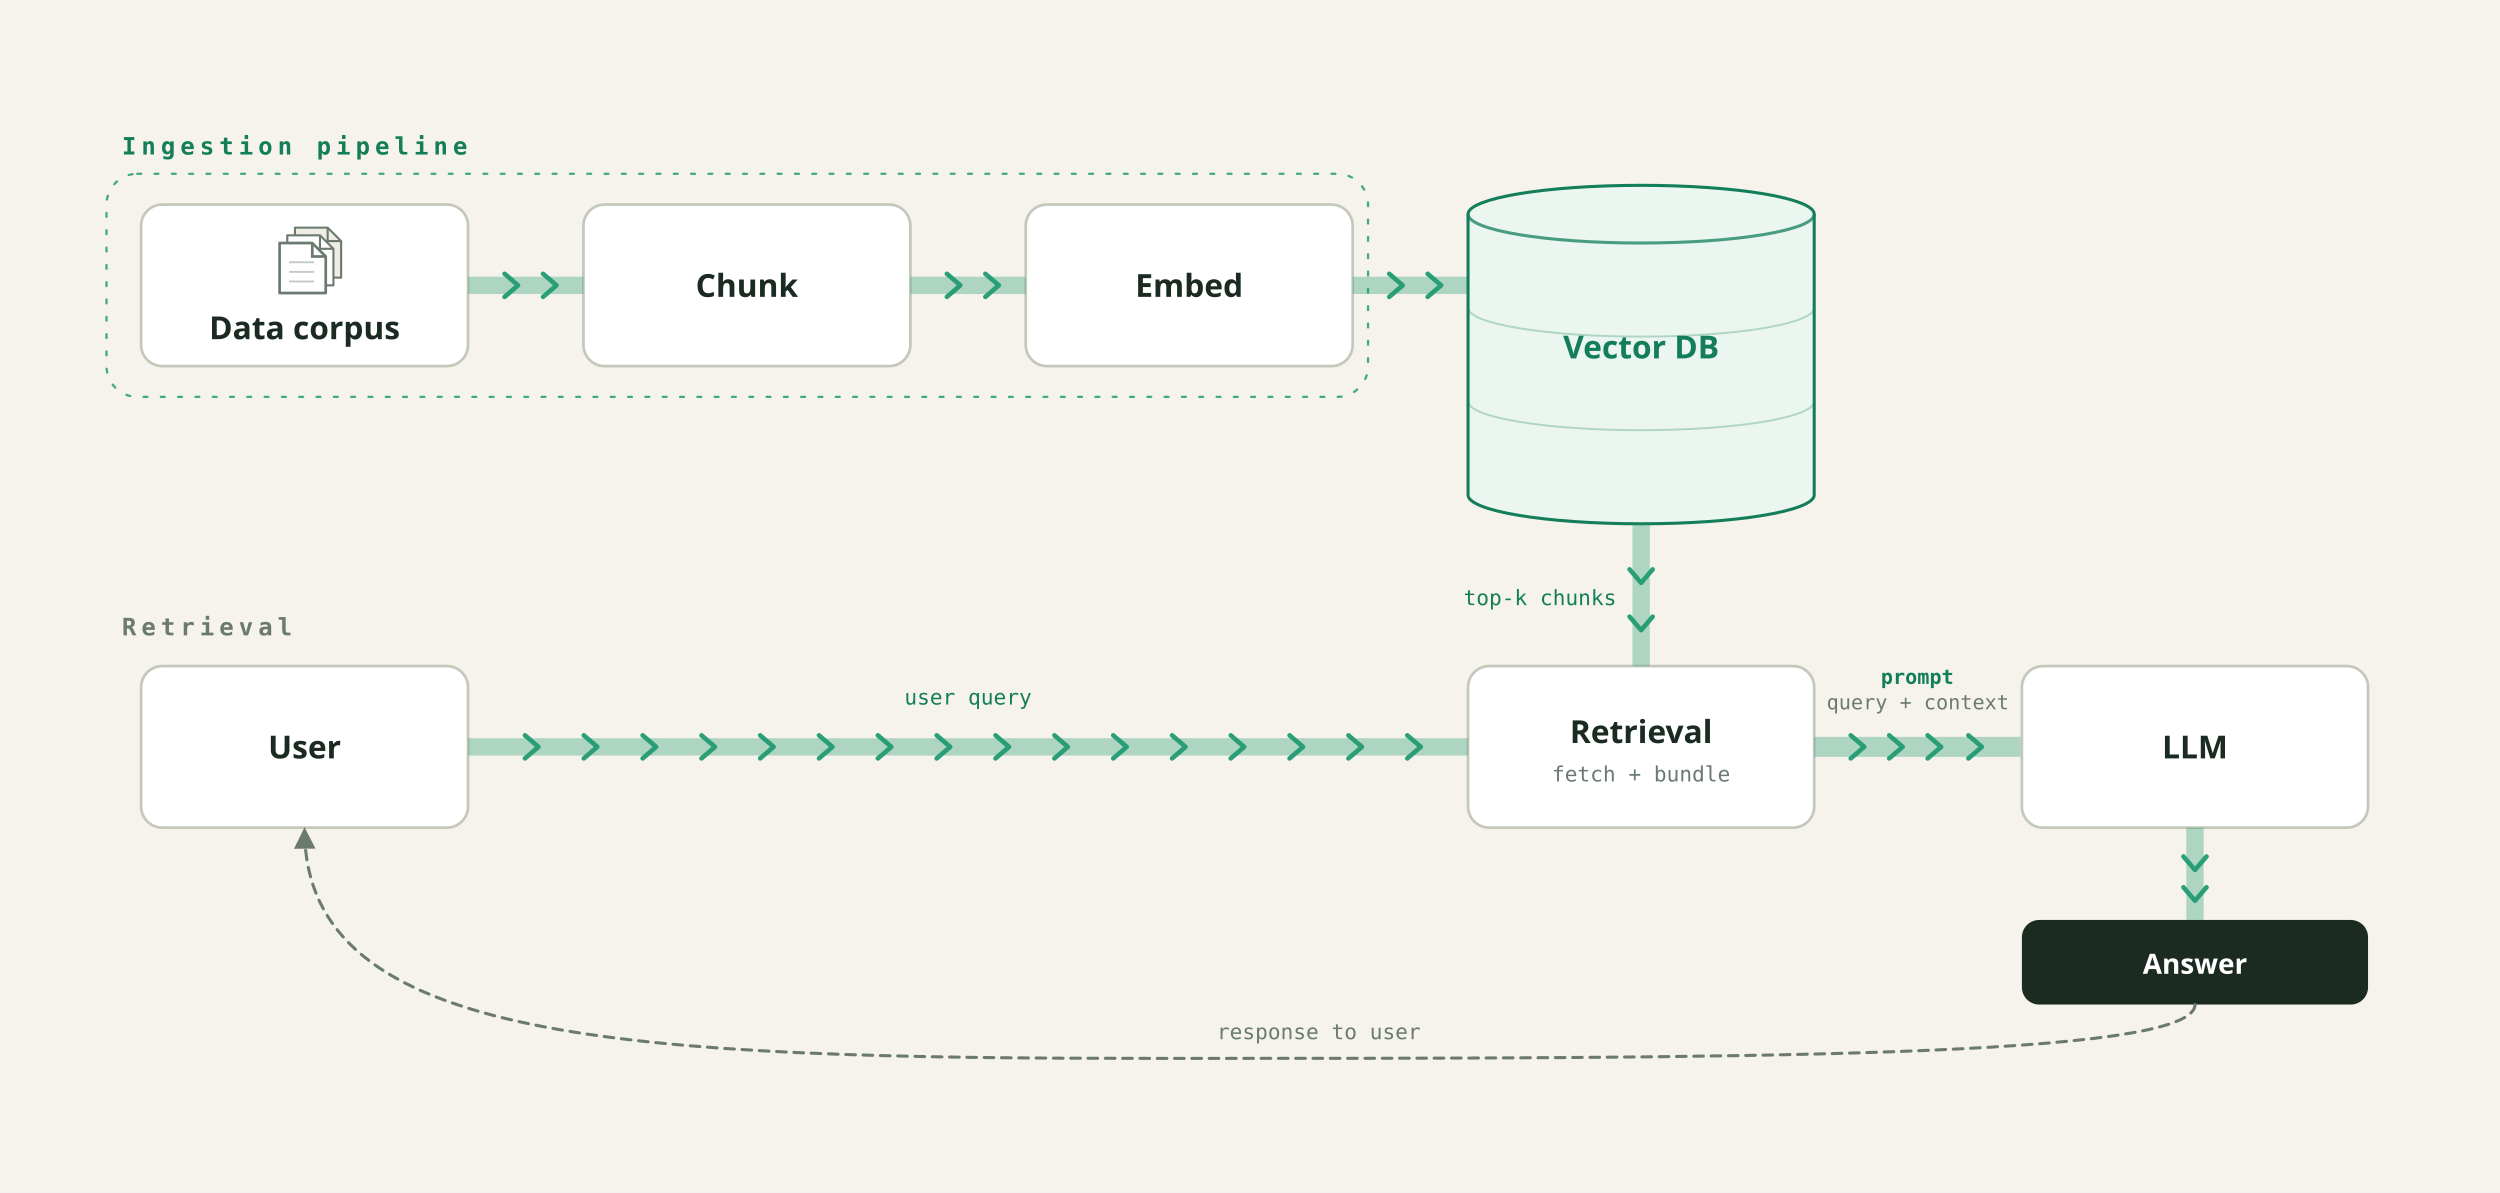
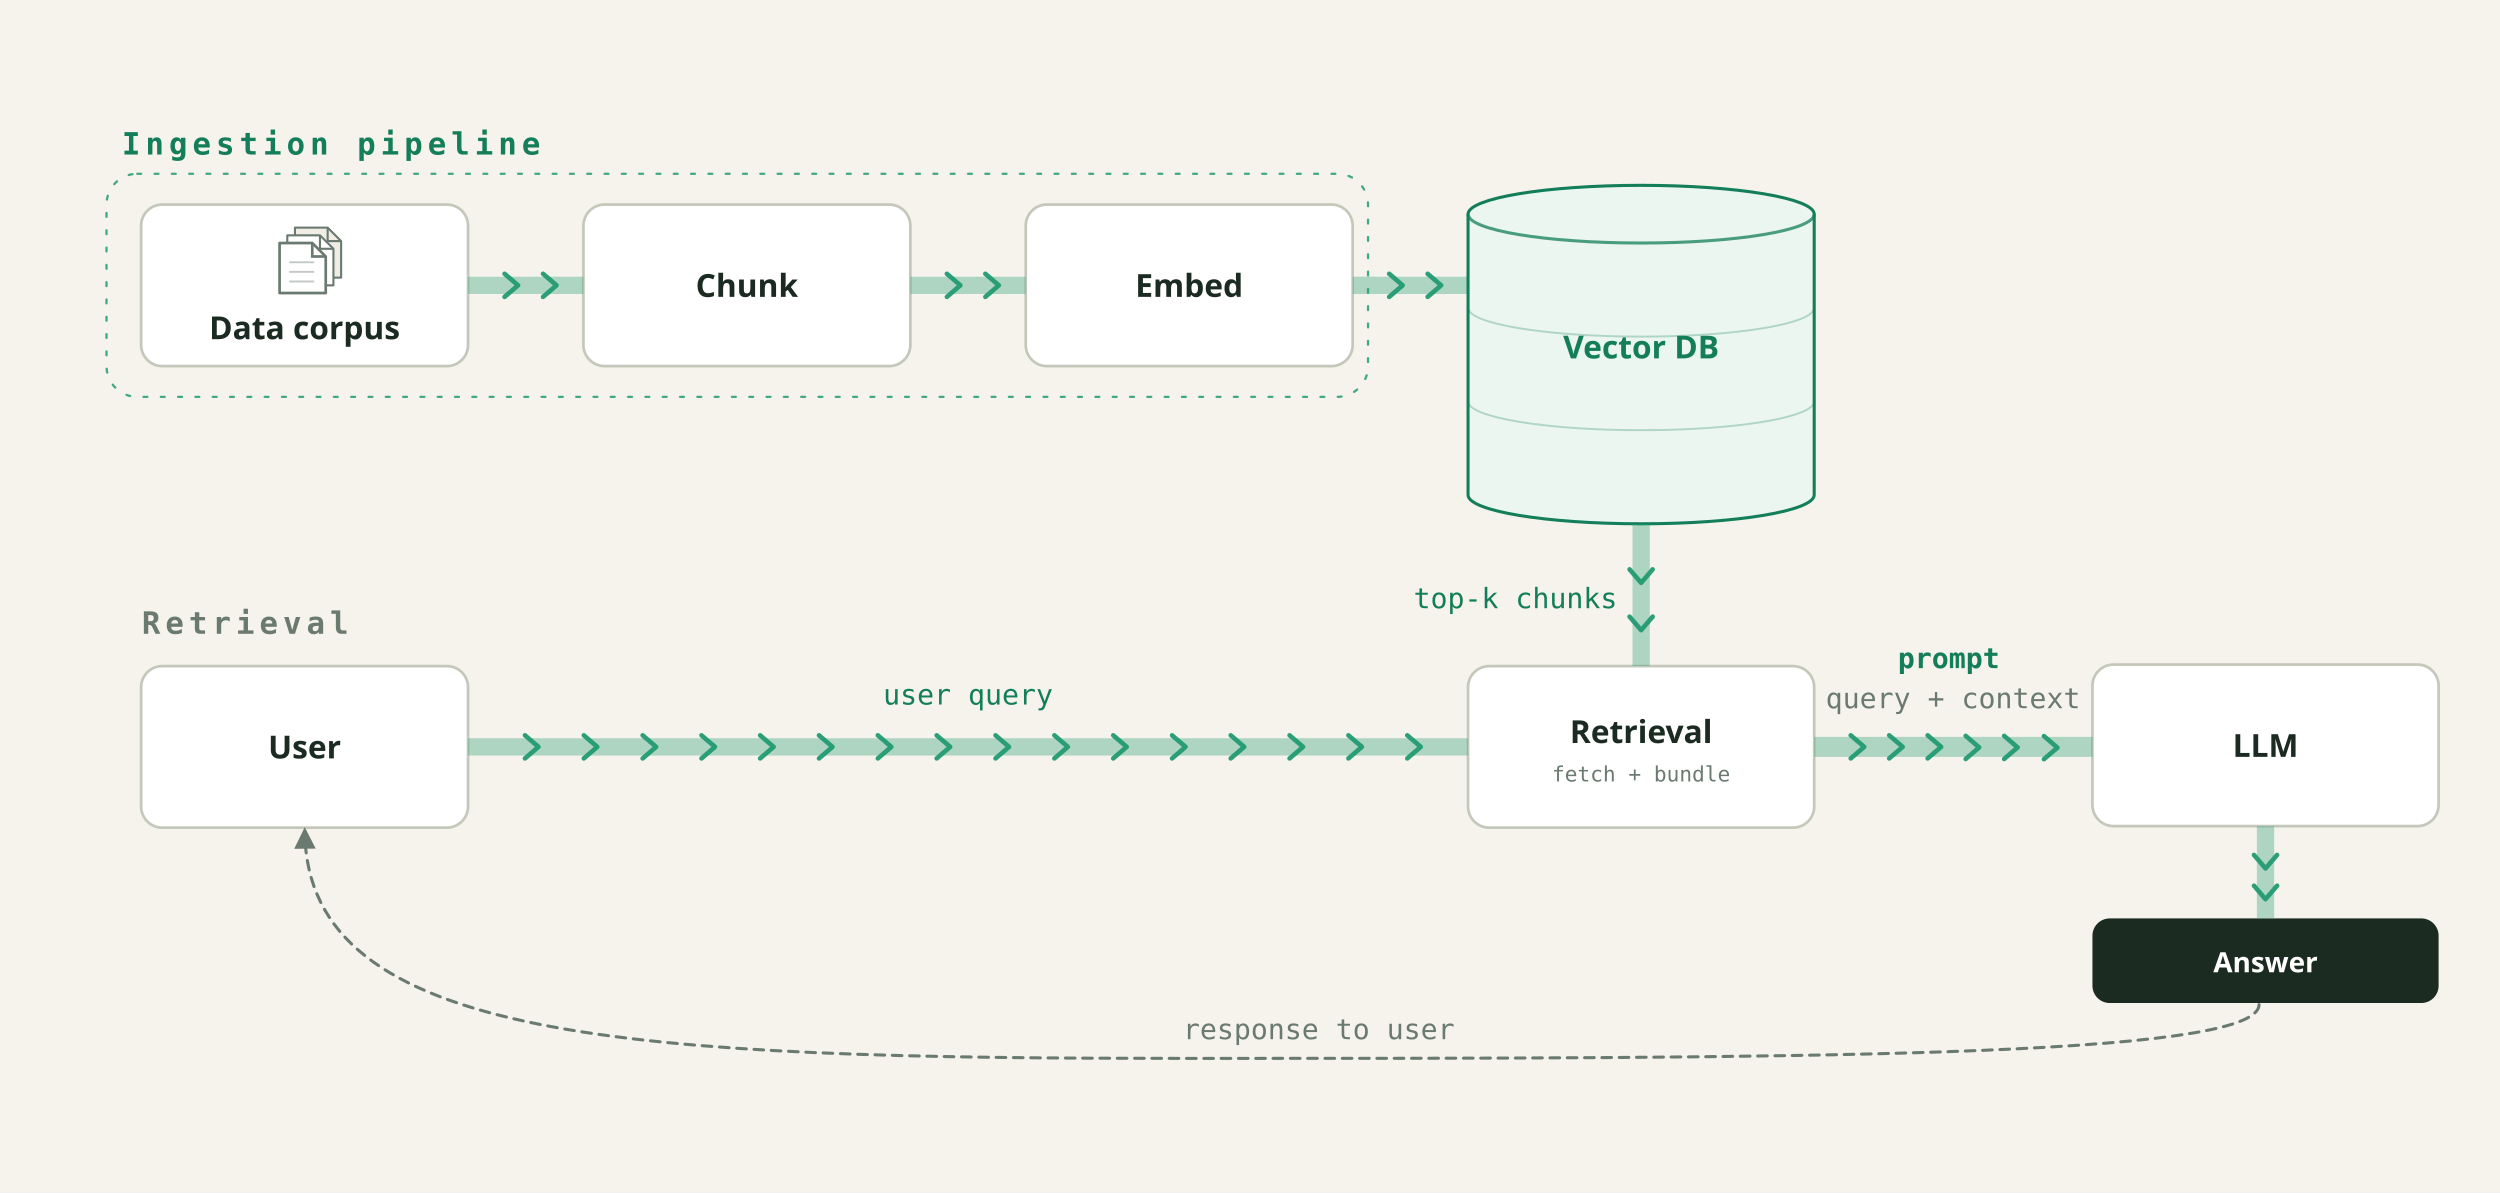
<svg xmlns="http://www.w3.org/2000/svg" viewBox="0 0 1300 620" width="100%" font-family="'Montserrat',system-ui,sans-serif" version="1.1" id="svg49">
  <defs id="defs1">
    <marker id="loopHead" viewBox="0 0 10 10" refX="8" refY="5" markerWidth="7" markerHeight="7" orient="auto-start-reverse">
      <path d="M0,0 L10,5 L0,10 z" fill="#6a7a70" id="path1" />
    </marker>
  </defs>
  <rect x="0" y="0" width="1300" height="620" rx="0" ry="0" fill="#f5f3ec" id="rect1" style="display:inline" />
  <rect x="55.384" y="90.372" width="656" height="116" rx="16" ry="16" fill="none" stroke="#239b72" stroke-width="1.2" stroke-dasharray="2, 7" stroke-linecap="round" opacity="0.85" id="rect2" />
-   <text x="63.384" y="80.372" font-size="12.5px" font-weight="600" fill="#137e59" text-anchor="start" font-family="'Spline Sans Mono', monospace" letter-spacing="2.6" id="text3">Ingestion pipeline</text>
+   <text x="63.384" y="80.372" font-size="12.5px" font-weight="600" fill="#137e59" text-anchor="start" font-family="'Spline Sans Mono', monospace" letter-spacing="2.6" id="text3" style="font-size:16px">Ingestion pipeline</text>
  <rect x="73.384" y="106.372" width="170" height="84" rx="11" ry="11" fill="#ffffff" stroke="#c4c8ba" stroke-width="1.4" id="rect3" />
  <text x="155" y="204" font-size="16.5px" font-weight="600" fill="#1b2b22" text-anchor="middle" id="text4" />
  <path d="m 153.384,118.372 h 17 l 7,7 v 19 h -24 z" fill="#f0eee4" stroke="#6a7a70" stroke-width="1.1" stroke-linejoin="round" id="path4" />
  <path d="m 170.384,118.372 v 7 h 7" fill="none" stroke="#6a7a70" stroke-width="1.1" id="path5" />
  <path d="m 149.384,122.372 h 17 l 7,7 v 19 h -24 z" fill="#ffffff" stroke="#6a7a70" stroke-width="1.1" stroke-linejoin="round" id="path6" />
  <path d="m 166.384,122.372 v 7 h 7" fill="none" stroke="#6a7a70" stroke-width="1.1" id="path7" />
  <path d="m 145.384,126.372 h 17 l 7,7 v 19 h -24 z" fill="#ffffff" stroke="#6a7a70" stroke-width="1.4" stroke-linejoin="round" id="path8" />
  <path d="m 162.384,126.372 v 7 h 7" fill="none" stroke="#6a7a70" stroke-width="1.4" id="path9" />
  <line x1="150.384" y1="136.372" x2="163.384" y2="136.372" stroke="#6a7a70" stroke-width="1" opacity="0.4" id="line9" />
  <line x1="150.384" y1="141.372" x2="163.384" y2="141.372" stroke="#6a7a70" stroke-width="1" opacity="0.4" id="line10" />
  <line x1="150.384" y1="146.372" x2="163.384" y2="146.372" stroke="#6a7a70" stroke-width="1" opacity="0.4" id="line11" />
  <text x="158.384" y="176.372" font-size="16.5px" font-weight="600" fill="#1b2b22" text-anchor="middle" id="text11">Data corpus</text>
  <rect x="303.384" y="106.372" width="170" height="84" rx="11" ry="11" fill="#ffffff" stroke="#c4c8ba" stroke-width="1.4" id="rect11" />
  <text x="388.384" y="154.372" font-size="16.5px" font-weight="600" fill="#1b2b22" text-anchor="middle" id="text12">Chunk</text>
  <rect x="533.384" y="106.372" width="170" height="84" rx="11" ry="11" fill="#ffffff" stroke="#c4c8ba" stroke-width="1.4" id="rect12" />
  <text x="618.384" y="154.372" font-size="16.5px" font-weight="600" fill="#1b2b22" text-anchor="middle" id="text13">Embed</text>
  <line x1="243.384" y1="148.372" x2="303.384" y2="148.372" stroke="#239b72" stroke-width="9" stroke-linecap="butt" opacity="0.34" id="line13" />
  <polyline points="259.0,216.0 266.0,210.0 259.0,204.0" fill="none" stroke="#239b72" stroke-width="2.4" stroke-linecap="round" stroke-linejoin="round" opacity="0.95" id="polyline13" transform="translate(3.383701,-61.62762)" />
  <polyline points="279.0,216.0 286.0,210.0 279.0,204.0" fill="none" stroke="#239b72" stroke-width="2.4" stroke-linecap="round" stroke-linejoin="round" opacity="0.95" id="polyline14" transform="translate(3.383701,-61.62762)" />
  <line x1="473.384" y1="148.372" x2="533.384" y2="148.372" stroke="#239b72" stroke-width="9" stroke-linecap="butt" opacity="0.34" id="line14" />
  <polyline points="489.0,216.0 496.0,210.0 489.0,204.0" fill="none" stroke="#239b72" stroke-width="2.4" stroke-linecap="round" stroke-linejoin="round" opacity="0.95" id="polyline15" transform="translate(3.383701,-61.62762)" />
  <polyline points="509.0,216.0 516.0,210.0 509.0,204.0" fill="none" stroke="#239b72" stroke-width="2.4" stroke-linecap="round" stroke-linejoin="round" opacity="0.95" id="polyline16" transform="translate(3.383701,-61.62762)" />
  <line x1="703.384" y1="148.372" x2="763.384" y2="148.372" stroke="#239b72" stroke-width="9" stroke-linecap="butt" opacity="0.34" id="line16" />
  <polyline points="719.0,216.0 726.0,210.0 719.0,204.0" fill="none" stroke="#239b72" stroke-width="2.4" stroke-linecap="round" stroke-linejoin="round" opacity="0.95" id="polyline17" transform="translate(3.383701,-61.62762)" />
  <polyline points="739.0,216.0 746.0,210.0 739.0,204.0" fill="none" stroke="#239b72" stroke-width="2.4" stroke-linecap="round" stroke-linejoin="round" opacity="0.95" id="polyline18" transform="translate(3.383701,-61.62762)" />
  <path d="m 763.384,111.372 a 90,15 0 0 1 180,0 v 146 a 90,15 0 0 1 -180,0 z" fill="#eaf6ef" stroke="#137e59" stroke-width="1.6" id="path18" />
  <path d="m 763.384,111.372 a 90,15 0 0 0 180,0" fill="none" stroke="#137e59" stroke-width="1.6" opacity="0.75" id="path19" />
  <path d="m 763.384,160.039 a 90,15 0 0 0 180,0" fill="none" stroke="#137e59" stroke-width="1" opacity="0.28" id="path20" />
  <path d="m 763.384,208.706 a 90,15 0 0 0 180,0" fill="none" stroke="#137e59" stroke-width="1" opacity="0.28" id="path21" />
  <text x="853.384" y="186.372" font-size="16.5px" font-weight="700" fill="#137e59" text-anchor="middle" id="text21">Vector DB</text>
-   <text x="63.384" y="330.372" font-size="12.5px" font-weight="600" fill="#6a7a70" text-anchor="start" font-family="'Spline Sans Mono', monospace" letter-spacing="2.6" id="text22">Retrieval</text>
+   <text x="73.752" y="329.575" font-size="12.5px" font-weight="600" fill="#6a7a70" text-anchor="start" font-family="'Spline Sans Mono', monospace" letter-spacing="2.6" id="text22" style="font-size:16px">Retrieval</text>
  <rect x="73.384" y="346.372" width="170" height="84" rx="11" ry="11" fill="#ffffff" stroke="#c4c8ba" stroke-width="1.4" id="rect22" />
  <text x="158.384" y="394.372" font-size="16.5px" font-weight="600" fill="#1b2b22" text-anchor="middle" id="text23">User</text>
  <rect x="763.384" y="346.372" width="180" height="84" rx="11" ry="11" fill="#ffffff" stroke="#c4c8ba" stroke-width="1.4" id="rect23" />
  <text x="853.384" y="386.372" font-size="16.5px" font-weight="600" fill="#1b2b22" text-anchor="middle" id="text24">Retrieval</text>
  <text x="853.384" y="406.372" font-size="11px" font-weight="400" fill="#6a7a70" text-anchor="middle" font-family="'Spline Sans Mono', monospace" id="text25">fetch + bundle</text>
-   <rect x="1051.384" y="346.372" width="180" height="84" rx="11" ry="11" fill="#ffffff" stroke="#c4c8ba" stroke-width="1.4" id="rect25" />
-   <text x="1141.384" y="394.372" font-size="16.5px" font-weight="600" fill="#1b2b22" text-anchor="middle" id="text26">LLM</text>
+   <rect x="1088.071" y="345.575" width="180" height="84" rx="11" ry="11" fill="#ffffff" stroke="#c4c8ba" stroke-width="1.4" id="rect25" />
+   <text x="1178.071" y="393.575" font-size="16.5px" font-weight="600" fill="#1b2b22" text-anchor="middle" id="text26">LLM</text>
  <line x1="243.384" y1="388.372" x2="763.384" y2="388.372" stroke="#239b72" stroke-width="9" stroke-linecap="butt" opacity="0.34" id="line26" />
  <polyline points="269.6,456.0 276.6,450.0 269.6,444.0" fill="none" stroke="#239b72" stroke-width="2.4" stroke-linecap="round" stroke-linejoin="round" opacity="0.95" id="polyline26" transform="translate(3.383701,-61.62762)" />
  <polyline points="300.2,456.0 307.2,450.0 300.2,444.0" fill="none" stroke="#239b72" stroke-width="2.4" stroke-linecap="round" stroke-linejoin="round" opacity="0.95" id="polyline27" transform="translate(3.383701,-61.62762)" />
  <polyline points="330.8,456.0 337.8,450.0 330.8,444.0" fill="none" stroke="#239b72" stroke-width="2.4" stroke-linecap="round" stroke-linejoin="round" opacity="0.95" id="polyline28" transform="translate(3.383701,-61.62762)" />
  <polyline points="361.4,456.0 368.4,450.0 361.4,444.0" fill="none" stroke="#239b72" stroke-width="2.4" stroke-linecap="round" stroke-linejoin="round" opacity="0.95" id="polyline29" transform="translate(3.383701,-61.62762)" />
  <polyline points="391.9,456.0 398.9,450.0 391.9,444.0" fill="none" stroke="#239b72" stroke-width="2.4" stroke-linecap="round" stroke-linejoin="round" opacity="0.95" id="polyline30" transform="translate(3.383701,-61.62762)" />
  <polyline points="422.5,456.0 429.5,450.0 422.5,444.0" fill="none" stroke="#239b72" stroke-width="2.4" stroke-linecap="round" stroke-linejoin="round" opacity="0.95" id="polyline31" transform="translate(3.383701,-61.62762)" />
  <polyline points="453.1,456.0 460.1,450.0 453.1,444.0" fill="none" stroke="#239b72" stroke-width="2.4" stroke-linecap="round" stroke-linejoin="round" opacity="0.95" id="polyline32" transform="translate(3.383701,-61.62762)" />
  <polyline points="483.7,456.0 490.7,450.0 483.7,444.0" fill="none" stroke="#239b72" stroke-width="2.4" stroke-linecap="round" stroke-linejoin="round" opacity="0.95" id="polyline33" transform="translate(3.383701,-61.62762)" />
  <polyline points="514.3,456.0 521.3,450.0 514.3,444.0" fill="none" stroke="#239b72" stroke-width="2.4" stroke-linecap="round" stroke-linejoin="round" opacity="0.95" id="polyline34" transform="translate(3.383701,-61.62762)" />
  <polyline points="544.9,456.0 551.9,450.0 544.9,444.0" fill="none" stroke="#239b72" stroke-width="2.4" stroke-linecap="round" stroke-linejoin="round" opacity="0.95" id="polyline35" transform="translate(3.383701,-61.62762)" />
  <polyline points="575.5,456.0 582.5,450.0 575.5,444.0" fill="none" stroke="#239b72" stroke-width="2.4" stroke-linecap="round" stroke-linejoin="round" opacity="0.95" id="polyline36" transform="translate(3.383701,-61.62762)" />
  <polyline points="606.1,456.0 613.1,450.0 606.1,444.0" fill="none" stroke="#239b72" stroke-width="2.4" stroke-linecap="round" stroke-linejoin="round" opacity="0.95" id="polyline37" transform="translate(3.383701,-61.62762)" />
  <polyline points="636.6,456.0 643.6,450.0 636.6,444.0" fill="none" stroke="#239b72" stroke-width="2.4" stroke-linecap="round" stroke-linejoin="round" opacity="0.95" id="polyline38" transform="translate(3.383701,-61.62762)" />
  <polyline points="667.2,456.0 674.2,450.0 667.2,444.0" fill="none" stroke="#239b72" stroke-width="2.4" stroke-linecap="round" stroke-linejoin="round" opacity="0.95" id="polyline39" transform="translate(3.383701,-61.62762)" />
  <polyline points="697.8,456.0 704.8,450.0 697.8,444.0" fill="none" stroke="#239b72" stroke-width="2.4" stroke-linecap="round" stroke-linejoin="round" opacity="0.95" id="polyline40" transform="translate(3.383701,-61.62762)" />
  <polyline points="728.4,456.0 735.4,450.0 728.4,444.0" fill="none" stroke="#239b72" stroke-width="2.4" stroke-linecap="round" stroke-linejoin="round" opacity="0.95" id="polyline41" transform="translate(3.383701,-61.62762)" />
  <g id="g41" transform="translate(3.383701,-87.62762)">
    <rect x="460" y="440" width="80" height="20" rx="6" fill="#f5f3ec" opacity="0.92" id="rect41" style="display:none" />
-     <text x="500" y="454" font-size="11px" font-weight="500" fill="#137e59" text-anchor="middle" font-family="'Spline Sans Mono', monospace" id="text41">user query</text>
+     <text x="500" y="454" font-size="11px" font-weight="500" fill="#137e59" text-anchor="middle" font-family="'Spline Sans Mono', monospace" id="text41" style="font-size:14.667px">user query</text>
  </g>
  <line x1="853.384" y1="272.372" x2="853.384" y2="346.372" stroke="#239b72" stroke-width="9" stroke-linecap="butt" opacity="0.34" id="line41" />
  <polyline points="844.0,357.7 850.0,364.7 856.0,357.7" fill="none" stroke="#239b72" stroke-width="2.4" stroke-linecap="round" stroke-linejoin="round" opacity="0.95" id="polyline42" transform="translate(3.383701,-61.62762)" />
  <polyline points="844.0,382.3 850.0,389.3 856.0,382.3" fill="none" stroke="#239b72" stroke-width="2.4" stroke-linecap="round" stroke-linejoin="round" opacity="0.95" id="polyline43" transform="translate(3.383701,-61.62762)" />
-   <g id="g43" transform="translate(-49.21634,-60.32762)">
+   <g id="g43" transform="translate(-61.97707,-58.73253)">
    <rect x="803.4" y="361" width="93.2" height="20" rx="6" fill="#f5f3ec" opacity="0.92" id="rect43" style="display:none" />
-     <text x="850" y="375" font-size="11px" font-weight="500" fill="#137e59" text-anchor="middle" font-family="'Spline Sans Mono', monospace" id="text43">top-k chunks</text>
+     <text x="850" y="375" font-size="11px" font-weight="500" fill="#137e59" text-anchor="middle" font-family="'Spline Sans Mono', monospace" id="text43" style="font-size:14.667px">top-k chunks</text>
  </g>
-   <text x="996.988" y="355.645" font-size="10.5px" font-weight="600" fill="#137e59" text-anchor="middle" font-family="'Spline Sans Mono', monospace" id="text44">prompt</text>
-   <text x="997.252" y="368.833" font-size="10.5px" font-weight="500" fill="#6a7a70" text-anchor="middle" font-family="'Spline Sans Mono', monospace" id="text45">
-     <tspan id="tspan50" x="997.252" y="368.833">query + context</tspan>
+   <text x="1013.359" y="347.445" font-size="10.5px" font-weight="600" fill="#137e59" text-anchor="middle" font-family="'Spline Sans Mono', monospace" id="text44" style="font-size:14.667px">prompt</text>
+   <text x="1015.581" y="368.269" font-size="10.5px" font-weight="500" fill="#6a7a70" text-anchor="middle" font-family="'Spline Sans Mono', monospace" id="text45" style="font-size:14.667px">
+     <tspan id="tspan50" x="1015.581" y="368.269" style="font-size:14.667px">query + context</tspan>
  </text>
-   <line x1="943.384" y1="388.372" x2="1050.684" y2="388.372" stroke="#239b72" stroke-width="10.423" stroke-linecap="butt" opacity="0.34" id="line45" />
+   <line x1="943.384" y1="388.372" x2="1088.168" y2="388.372" stroke="#239b72" stroke-width="10.423" stroke-linecap="butt" opacity="0.34" id="line45" />
  <polyline points="959.0,456.0 966.0,450.0 959.0,444.0" fill="none" stroke="#239b72" stroke-width="2.4" stroke-linecap="round" stroke-linejoin="round" opacity="0.95" id="polyline45" transform="translate(3.383701,-61.62762)" />
  <polyline points="979.0,456.0 986.0,450.0 979.0,444.0" fill="none" stroke="#239b72" stroke-width="2.4" stroke-linecap="round" stroke-linejoin="round" opacity="0.95" id="polyline46" transform="translate(3.383701,-61.62762)" />
+   <polyline points="959.0,456.0 966.0,450.0 959.0,444.0" fill="none" stroke="#239b72" stroke-width="2.4" stroke-linecap="round" stroke-linejoin="round" opacity="0.95" id="polyline45-4" transform="translate(63.16319,-61.34601)" />
+   <polyline points="979.0,456.0 986.0,450.0 979.0,444.0" fill="none" stroke="#239b72" stroke-width="2.4" stroke-linecap="round" stroke-linejoin="round" opacity="0.95" id="polyline46-8" transform="translate(63.16319,-61.34601)" />
  <polyline points="999.0,456.0 1006.0,450.0 999.0,444.0" fill="none" stroke="#239b72" stroke-width="2.4" stroke-linecap="round" stroke-linejoin="round" opacity="0.95" id="polyline47" transform="translate(3.383701,-61.62762)" />
-   <polyline points="979.0,456.0 986.0,450.0 979.0,444.0" fill="none" stroke="#239b72" stroke-width="2.4" stroke-linecap="round" stroke-linejoin="round" opacity="0.95" id="polyline46-7" transform="translate(44.5653,-61.62762)" />
-   <rect x="1051.384" y="478.372" width="180" height="44" rx="9" ry="9" fill="#1b2b22" id="rect47" />
-   <text x="1141.384" y="506.372" font-size="14.5px" font-weight="600" fill="#ffffff" text-anchor="middle" id="text47">Answer</text>
-   <line x1="1141.384" y1="430.372" x2="1141.384" y2="478.372" stroke="#239b72" stroke-width="9" stroke-linecap="butt" opacity="0.34" id="line47" />
-   <polyline points="1104.0,507.0 1110.0,514.0 1116.0,507.0" fill="none" stroke="#239b72" stroke-width="2.4" stroke-linecap="round" stroke-linejoin="round" opacity="0.95" id="polyline48" transform="translate(31.3837,-61.62762)" />
-   <polyline points="1104.0,523.0 1110.0,530.0 1116.0,523.0" fill="none" stroke="#239b72" stroke-width="2.4" stroke-linecap="round" stroke-linejoin="round" opacity="0.95" id="polyline49" transform="translate(31.3837,-61.62762)" />
-   <path d="m 1141.384,522.372 c 0,28 -238,28 -538,28 -280,0 -444,-8 -445,-118" fill="none" stroke="#6a7a70" stroke-width="1.6" stroke-dasharray="5, 4" stroke-linecap="round" marker-end="url(#loopHead)" id="path49" />
+   <polyline points="979.0,456.0 986.0,450.0 979.0,444.0" fill="none" stroke="#239b72" stroke-width="2.4" stroke-linecap="round" stroke-linejoin="round" opacity="0.95" id="polyline46-7" transform="translate(83.84444,-61.22884)" />
+   <rect x="1088.071" y="477.575" width="180" height="44" rx="9" ry="9" fill="#1b2b22" id="rect47" />
+   <text x="1178.071" y="505.575" font-size="14.5px" font-weight="600" fill="#ffffff" text-anchor="middle" id="text47">Answer</text>
+   <line x1="1178.071" y1="429.575" x2="1178.071" y2="477.575" stroke="#239b72" stroke-width="9" stroke-linecap="butt" opacity="0.34" id="line47" />
+   <polyline points="1104.0,507.0 1110.0,514.0 1116.0,507.0" fill="none" stroke="#239b72" stroke-width="2.4" stroke-linecap="round" stroke-linejoin="round" opacity="0.95" id="polyline48" transform="translate(68.07082,-62.42516)" />
+   <polyline points="1104.0,523.0 1110.0,530.0 1116.0,523.0" fill="none" stroke="#239b72" stroke-width="2.4" stroke-linecap="round" stroke-linejoin="round" opacity="0.95" id="polyline49" transform="translate(68.07082,-62.42516)" />
+   <path d="m 1174.704,522.372 c 0,28 -246.04,28 -556.175,28 -289.459,0 -458.999,-8 -460.033,-118" fill="none" stroke="#6a7a70" stroke-width="1.6" stroke-dasharray="5, 4" stroke-linecap="round" marker-end="url(#loopHead)" id="path49" />
  <g id="g49" transform="translate(125.7609,-75.62762)">
    <rect x="500.2" y="602" width="119.6" height="20" rx="6" fill="#f5f3ec" opacity="0.92" id="rect49" style="display:none" />
-     <text x="560" y="616" font-size="11px" font-weight="500" fill="#6a7a70" text-anchor="middle" font-family="'Spline Sans Mono', monospace" id="text49">response to user</text>
+     <text x="560" y="616" font-size="11px" font-weight="500" fill="#6a7a70" text-anchor="middle" font-family="'Spline Sans Mono', monospace" id="text49" style="font-size:14.667px">response to user</text>
  </g>
+ 




undefined
</svg>
